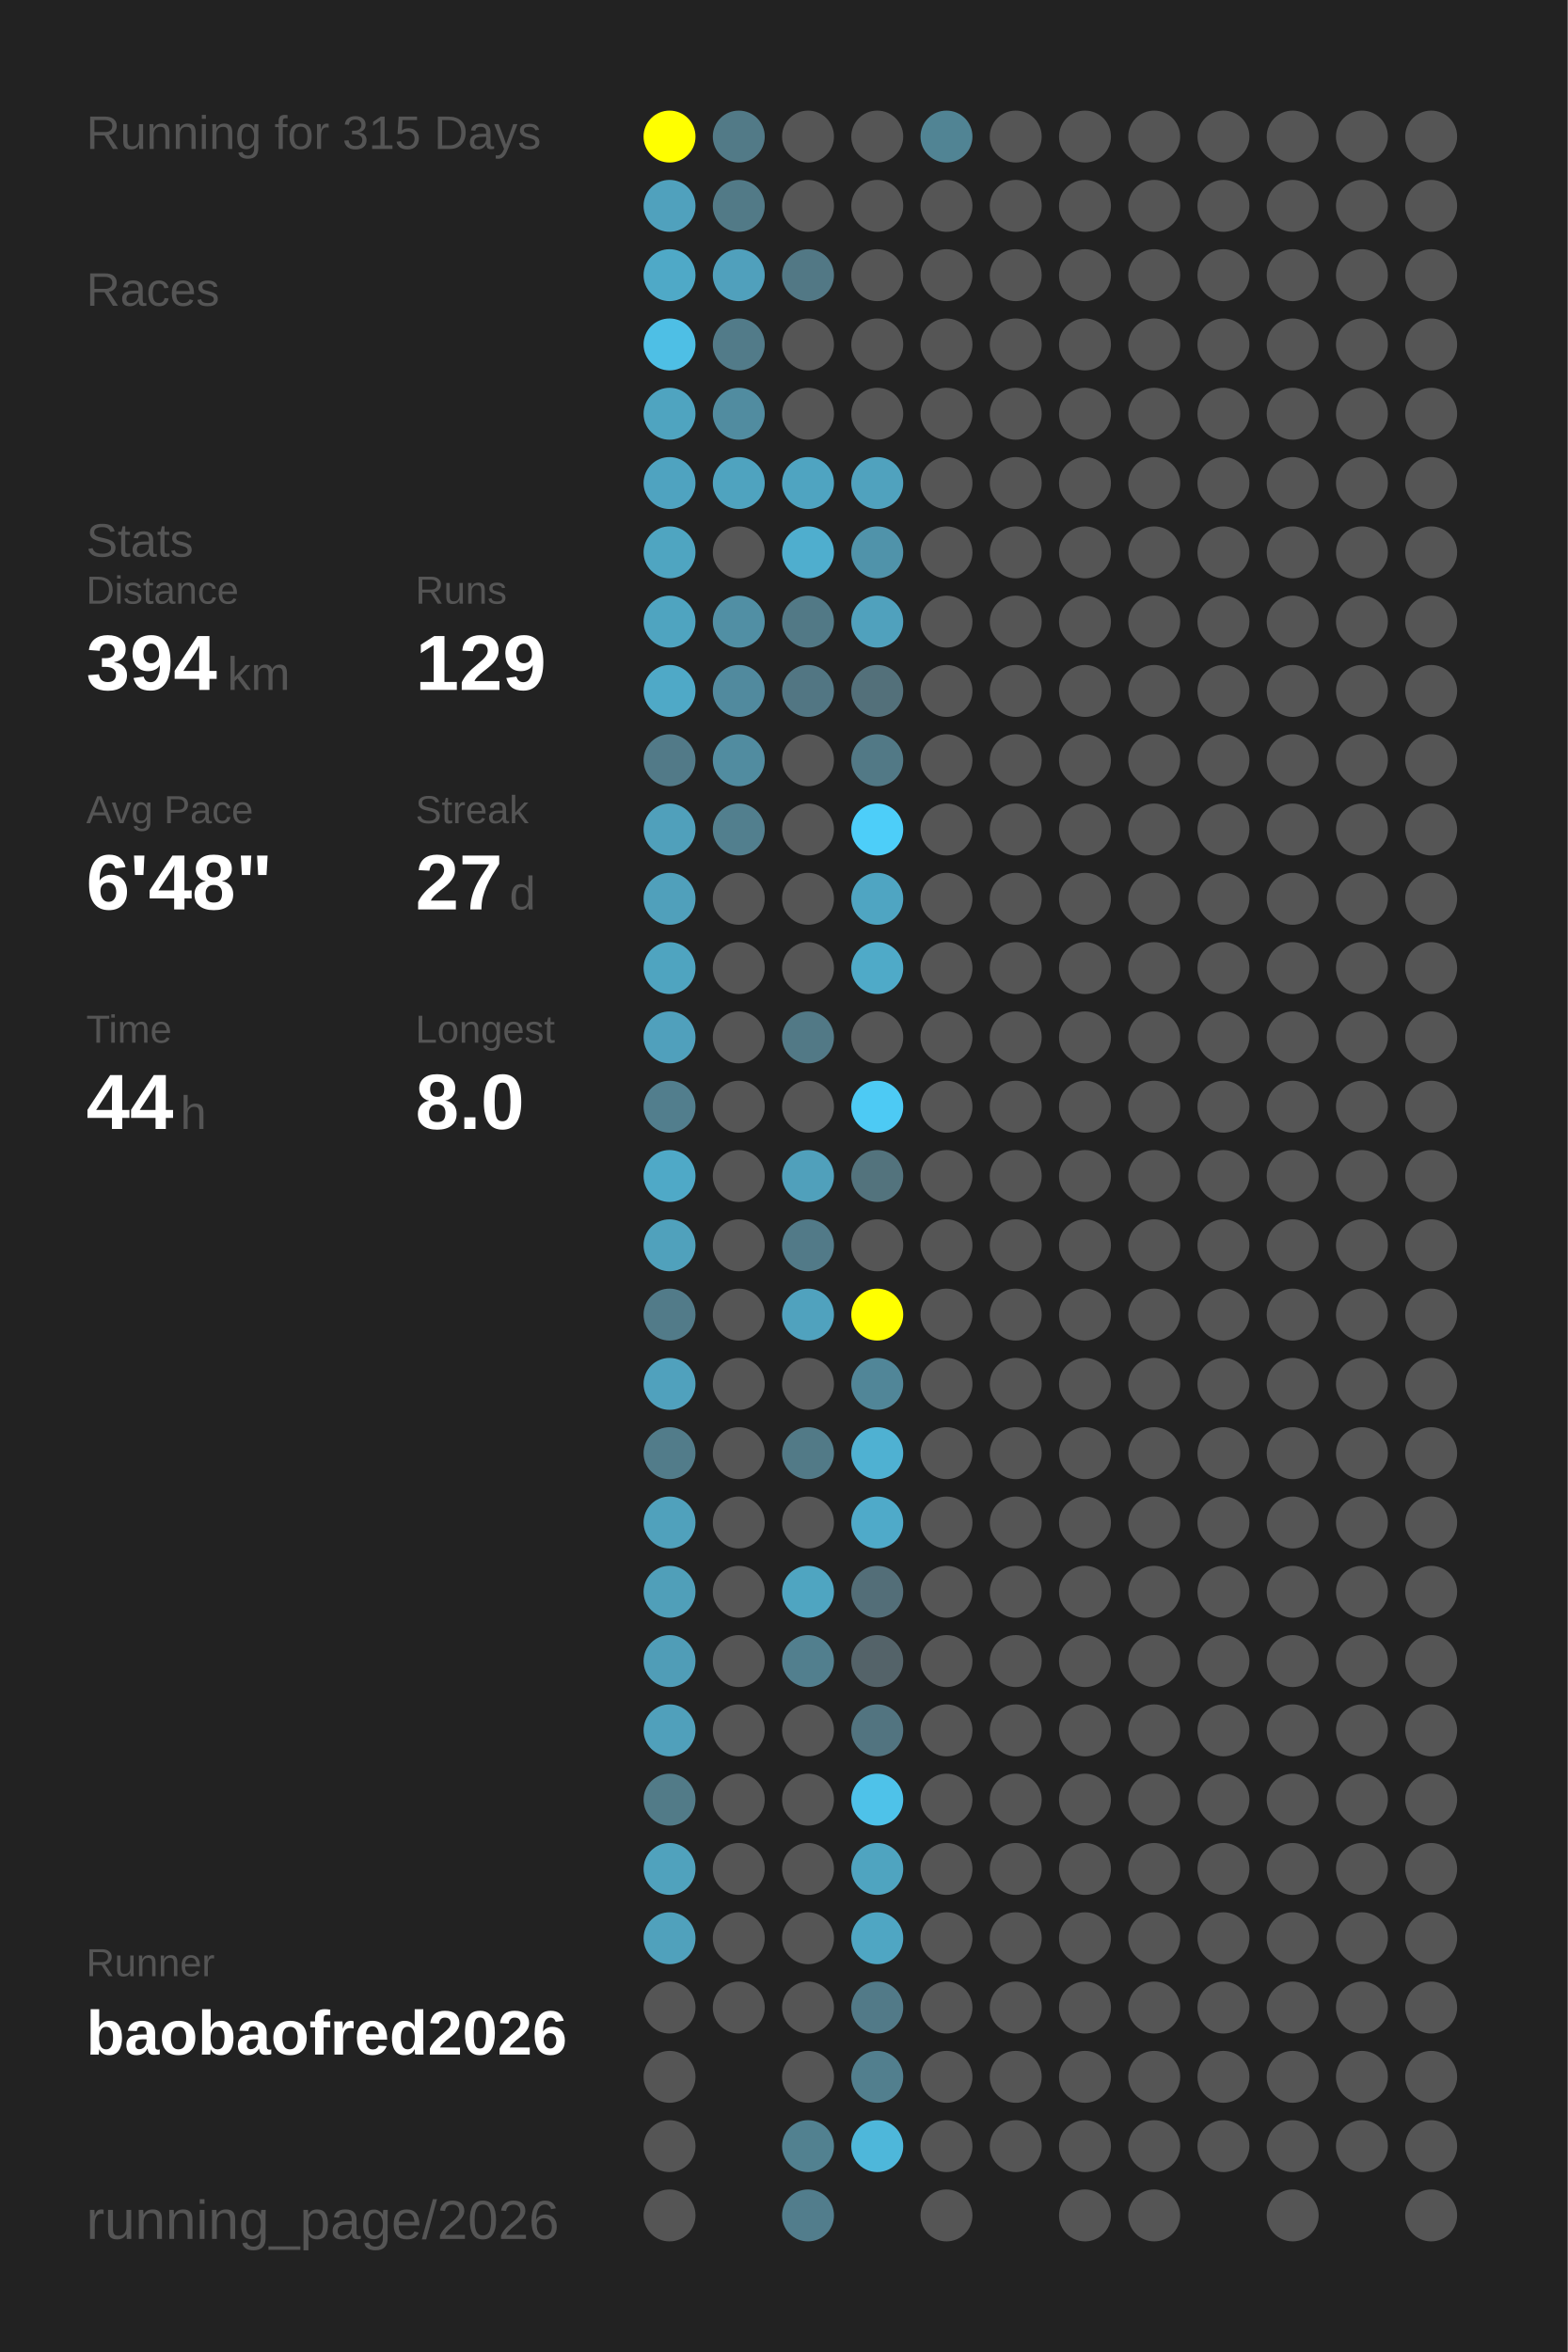
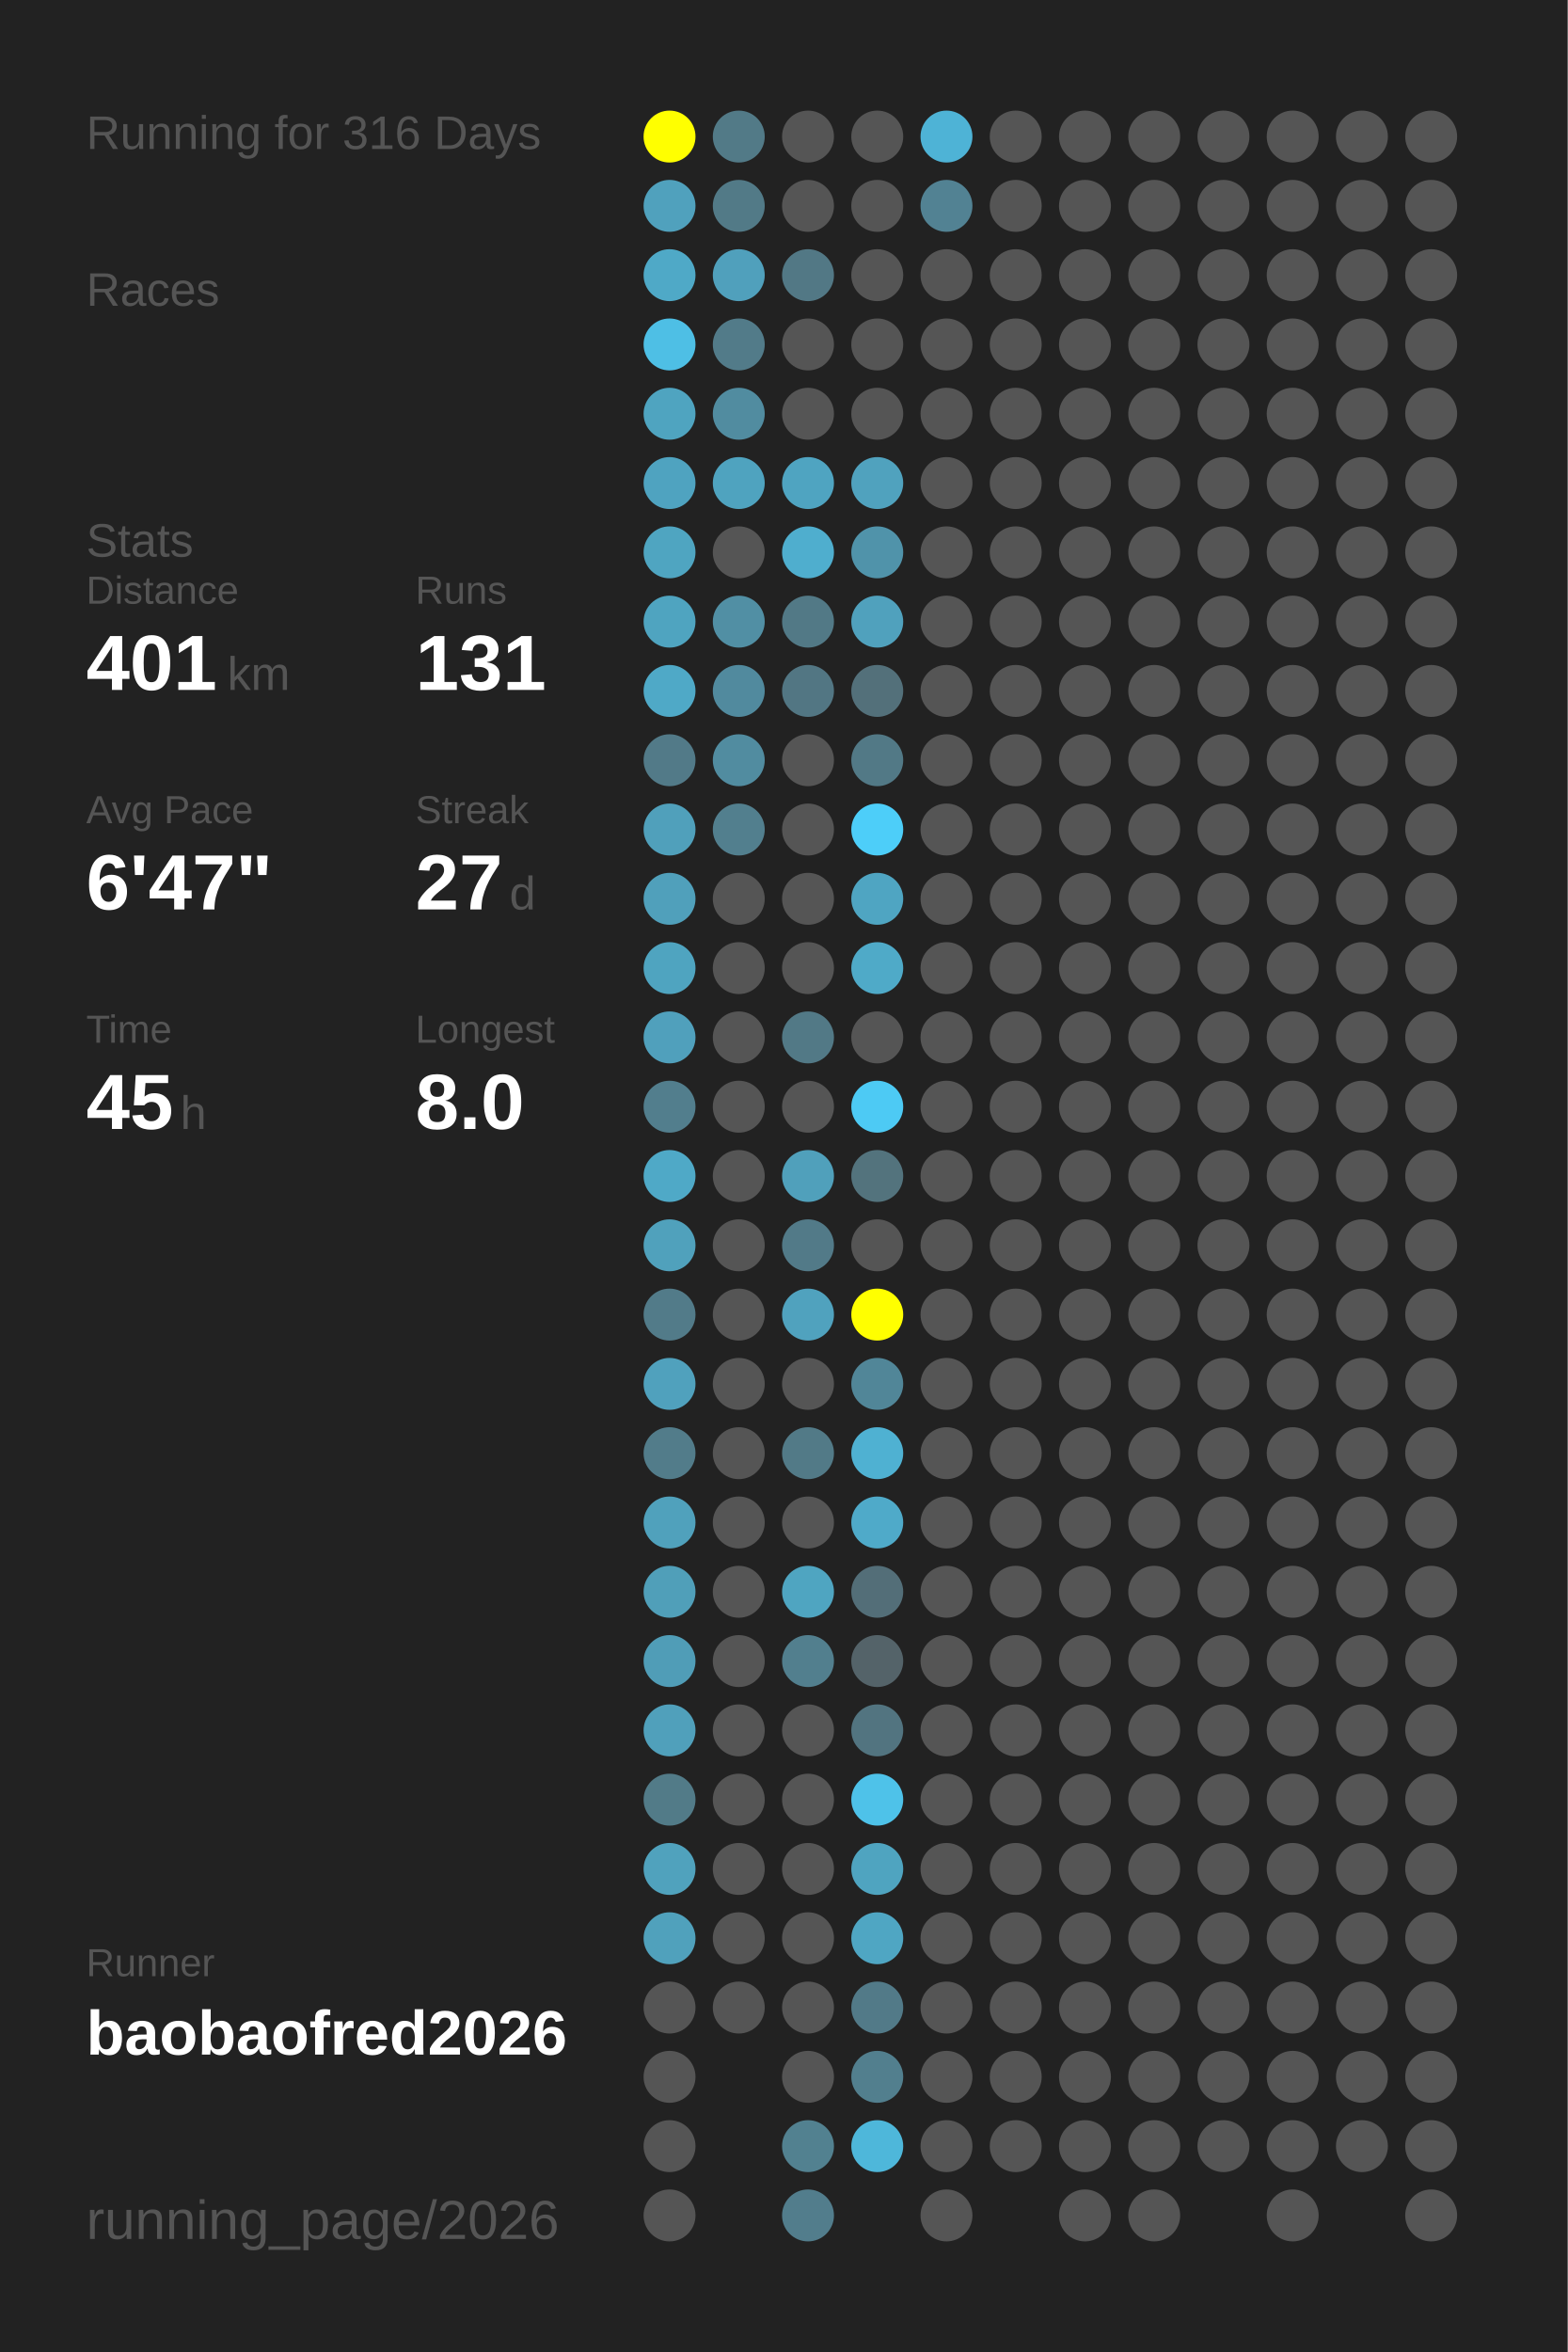
<svg xmlns="http://www.w3.org/2000/svg" baseProfile="full" height="300mm" version="1.1" viewBox="0,0,200,300" width="200mm">
  <defs />
  <rect fill="#222222" height="300" width="200" x="0" y="0" />
-   <text fill="#555555" style="font-size:6px; font-family:Arial;" x="11" y="19">Running for 315 Days</text>
+   <text fill="#555555" style="font-size:6px; font-family:Arial;" x="11" y="19">Running for 316 Days</text>
  <text fill="#555555" style="font-size:6px; font-family:Arial;" x="11" y="39">Races</text>
  <text fill="#555555" style="font-size:6px; font-family:Arial;" x="11" y="71">Stats</text>
  <text fill="#555555" style="font-size:5px; font-family:Arial;" x="11" y="77">Distance</text>
-   <text fill="#FFFFFF" style="font-size:10px; font-family:Arial; font-weight:bold;" x="11" y="88">394</text>
+   <text fill="#FFFFFF" style="font-size:10px; font-family:Arial; font-weight:bold;" x="11" y="88">401</text>
  <text fill="#555555" style="font-size:6px; font-family:Arial;" x="29" y="88">km</text>
  <text fill="#555555" style="font-size:5px; font-family:Arial;" x="53" y="77">Runs</text>
-   <text fill="#FFFFFF" style="font-size:10px; font-family:Arial; font-weight:bold;" x="53" y="88">129</text>
+   <text fill="#FFFFFF" style="font-size:10px; font-family:Arial; font-weight:bold;" x="53" y="88">131</text>
  <text fill="#555555" style="font-size:5px; font-family:Arial;" x="11" y="105">Avg Pace</text>
-   <text fill="#FFFFFF" style="font-size:10px; font-family:Arial; font-weight:bold;" x="11" y="116">6'48"</text>
+   <text fill="#FFFFFF" style="font-size:10px; font-family:Arial; font-weight:bold;" x="11" y="116">6'47"</text>
  <text fill="#555555" style="font-size:5px; font-family:Arial;" x="53" y="105">Streak</text>
  <text fill="#FFFFFF" style="font-size:10px; font-family:Arial; font-weight:bold;" x="53" y="116">27</text>
  <text fill="#555555" style="font-size:6px; font-family:Arial;" x="65" y="116">d</text>
  <text fill="#555555" style="font-size:5px; font-family:Arial;" x="11" y="133">Time</text>
-   <text fill="#FFFFFF" style="font-size:10px; font-family:Arial; font-weight:bold;" x="11" y="144">44</text>
+   <text fill="#FFFFFF" style="font-size:10px; font-family:Arial; font-weight:bold;" x="11" y="144">45</text>
  <text fill="#555555" style="font-size:6px; font-family:Arial;" x="23" y="144">h</text>
  <text fill="#555555" style="font-size:5px; font-family:Arial;" x="53" y="133">Longest</text>
  <text fill="#FFFFFF" style="font-size:10px; font-family:Arial; font-weight:bold;" x="53" y="144">8.0</text>
  <text fill="#555555" style="font-size:5px; font-family:Arial;" x="11" y="252.065">Runner</text>
  <text fill="#FFFFFF" style="font-size:8px; font-family:Arial; font-weight:bold;" x="11" y="262.065">baobaofred2026</text>
  <text fill="#555555" style="font-size:7px; font-family:Arial;" x="11" y="285.581">running_page/2026</text>
  <circle cx="85.417" cy="17.419" fill="#FFFF00" r="3.312" />
  <circle cx="85.417" cy="26.258" fill="#50a1bd" r="3.312" />
  <circle cx="85.417" cy="35.097" fill="#4fa9c7" r="3.312" />
  <circle cx="85.417" cy="43.935" fill="#4ebfe5" r="3.312" />
  <circle cx="85.417" cy="52.774" fill="#4fa4c0" r="3.312" />
  <circle cx="85.417" cy="61.613" fill="#4fa3c0" r="3.312" />
  <circle cx="85.417" cy="70.452" fill="#4fa5c1" r="3.312" />
  <circle cx="85.417" cy="79.29" fill="#4fa4c0" r="3.312" />
  <circle cx="85.417" cy="88.129" fill="#4fa9c7" r="3.312" />
  <circle cx="85.417" cy="96.968" fill="#527a88" r="3.312" />
  <circle cx="85.417" cy="105.806" fill="#50a0bb" r="3.312" />
  <circle cx="85.417" cy="114.645" fill="#50a0bb" r="3.312" />
  <circle cx="85.417" cy="123.484" fill="#4fa4c0" r="3.312" />
  <circle cx="85.417" cy="132.323" fill="#50a0bc" r="3.312" />
  <circle cx="85.417" cy="141.161" fill="#527e8d" r="3.312" />
  <circle cx="85.417" cy="150" fill="#4fa9c7" r="3.312" />
  <circle cx="85.417" cy="158.839" fill="#50a1bc" r="3.312" />
  <circle cx="85.417" cy="167.677" fill="#527b89" r="3.312" />
  <circle cx="85.417" cy="176.516" fill="#50a1bd" r="3.312" />
  <circle cx="85.417" cy="185.355" fill="#527c8a" r="3.312" />
  <circle cx="85.417" cy="194.194" fill="#50a1bc" r="3.312" />
  <circle cx="85.417" cy="203.032" fill="#509fb9" r="3.312" />
  <circle cx="85.417" cy="211.871" fill="#509db7" r="3.312" />
  <circle cx="85.417" cy="220.71" fill="#50a0bb" r="3.312" />
  <circle cx="85.417" cy="229.548" fill="#527b88" r="3.312" />
  <circle cx="85.417" cy="238.387" fill="#50a2bd" r="3.312" />
  <circle cx="85.417" cy="247.226" fill="#50a1bc" r="3.312" />
  <circle cx="85.417" cy="256.065" fill="#555555" r="3.312" />
  <circle cx="85.417" cy="264.903" fill="#555555" r="3.312" />
  <circle cx="85.417" cy="273.742" fill="#555555" r="3.312" />
  <circle cx="85.417" cy="282.581" fill="#555555" r="3.312" />
  <circle cx="94.25" cy="17.419" fill="#527a87" r="3.312" />
  <circle cx="94.25" cy="26.258" fill="#527a87" r="3.312" />
  <circle cx="94.25" cy="35.097" fill="#50a0bc" r="3.312" />
  <circle cx="94.25" cy="43.935" fill="#527b89" r="3.312" />
  <circle cx="94.25" cy="52.774" fill="#518ca0" r="3.312" />
  <circle cx="94.25" cy="61.613" fill="#4fa3bf" r="3.312" />
  <circle cx="94.25" cy="70.452" fill="#555555" r="3.312" />
  <circle cx="94.25" cy="79.29" fill="#518fa4" r="3.312" />
  <circle cx="94.25" cy="88.129" fill="#518a9e" r="3.312" />
  <circle cx="94.25" cy="96.968" fill="#518ca0" r="3.312" />
  <circle cx="94.25" cy="105.806" fill="#527f8e" r="3.312" />
  <circle cx="94.25" cy="114.645" fill="#555555" r="3.312" />
  <circle cx="94.25" cy="123.484" fill="#555555" r="3.312" />
  <circle cx="94.25" cy="132.323" fill="#555555" r="3.312" />
  <circle cx="94.25" cy="141.161" fill="#555555" r="3.312" />
  <circle cx="94.25" cy="150" fill="#555555" r="3.312" />
  <circle cx="94.25" cy="158.839" fill="#555555" r="3.312" />
  <circle cx="94.25" cy="167.677" fill="#555555" r="3.312" />
  <circle cx="94.25" cy="176.516" fill="#555555" r="3.312" />
  <circle cx="94.25" cy="185.355" fill="#555555" r="3.312" />
  <circle cx="94.25" cy="194.194" fill="#555555" r="3.312" />
  <circle cx="94.25" cy="203.032" fill="#555555" r="3.312" />
  <circle cx="94.25" cy="211.871" fill="#555555" r="3.312" />
  <circle cx="94.25" cy="220.71" fill="#555555" r="3.312" />
  <circle cx="94.25" cy="229.548" fill="#555555" r="3.312" />
  <circle cx="94.25" cy="238.387" fill="#555555" r="3.312" />
  <circle cx="94.25" cy="247.226" fill="#555555" r="3.312" />
  <circle cx="94.25" cy="256.065" fill="#555555" r="3.312" />
  <circle cx="103.083" cy="17.419" fill="#555555" r="3.312" />
  <circle cx="103.083" cy="26.258" fill="#555555" r="3.312" />
  <circle cx="103.083" cy="35.097" fill="#527885" r="3.312" />
  <circle cx="103.083" cy="43.935" fill="#555555" r="3.312" />
  <circle cx="103.083" cy="52.774" fill="#555555" r="3.312" />
  <circle cx="103.083" cy="61.613" fill="#4fa4c1" r="3.312" />
  <circle cx="103.083" cy="70.452" fill="#4faece" r="3.312" />
  <circle cx="103.083" cy="79.29" fill="#527986" r="3.312" />
  <circle cx="103.083" cy="88.129" fill="#527683" r="3.312" />
  <circle cx="103.083" cy="96.968" fill="#555555" r="3.312" />
  <circle cx="103.083" cy="105.806" fill="#555555" r="3.312" />
  <circle cx="103.083" cy="114.645" fill="#555555" r="3.312" />
  <circle cx="103.083" cy="123.484" fill="#555555" r="3.312" />
  <circle cx="103.083" cy="132.323" fill="#527986" r="3.312" />
  <circle cx="103.083" cy="141.161" fill="#555555" r="3.312" />
  <circle cx="103.083" cy="150" fill="#50a0bb" r="3.312" />
  <circle cx="103.083" cy="158.839" fill="#527a88" r="3.312" />
  <circle cx="103.083" cy="167.677" fill="#50a2be" r="3.312" />
  <circle cx="103.083" cy="176.516" fill="#555555" r="3.312" />
  <circle cx="103.083" cy="185.355" fill="#527a87" r="3.312" />
  <circle cx="103.083" cy="194.194" fill="#555555" r="3.312" />
  <circle cx="103.083" cy="203.032" fill="#4fa5c1" r="3.312" />
  <circle cx="103.083" cy="211.871" fill="#527f8e" r="3.312" />
  <circle cx="103.083" cy="220.71" fill="#555555" r="3.312" />
  <circle cx="103.083" cy="229.548" fill="#555555" r="3.312" />
  <circle cx="103.083" cy="238.387" fill="#555555" r="3.312" />
  <circle cx="103.083" cy="247.226" fill="#555555" r="3.312" />
  <circle cx="103.083" cy="256.065" fill="#555555" r="3.312" />
  <circle cx="103.083" cy="264.903" fill="#555555" r="3.312" />
  <circle cx="103.083" cy="273.742" fill="#528190" r="3.312" />
  <circle cx="103.083" cy="282.581" fill="#527d8c" r="3.312" />
  <circle cx="111.917" cy="17.419" fill="#555555" r="3.312" />
  <circle cx="111.917" cy="26.258" fill="#555555" r="3.312" />
  <circle cx="111.917" cy="35.097" fill="#555555" r="3.312" />
  <circle cx="111.917" cy="43.935" fill="#555555" r="3.312" />
  <circle cx="111.917" cy="52.774" fill="#555555" r="3.312" />
  <circle cx="111.917" cy="61.613" fill="#50a2be" r="3.312" />
  <circle cx="111.917" cy="70.452" fill="#5093aa" r="3.312" />
  <circle cx="111.917" cy="79.29" fill="#50a1bd" r="3.312" />
  <circle cx="111.917" cy="88.129" fill="#53707a" r="3.312" />
  <circle cx="111.917" cy="96.968" fill="#527986" r="3.312" />
  <circle cx="111.917" cy="105.806" fill="#4dcef9" r="3.312" />
  <circle cx="111.917" cy="114.645" fill="#4fa5c2" r="3.312" />
  <circle cx="111.917" cy="123.484" fill="#4faac8" r="3.312" />
  <circle cx="111.917" cy="132.323" fill="#555555" r="3.312" />
  <circle cx="111.917" cy="141.161" fill="#4dcaf4" r="3.312" />
  <circle cx="111.917" cy="150" fill="#53737d" r="3.312" />
  <circle cx="111.917" cy="158.839" fill="#555555" r="3.312" />
  <circle cx="111.917" cy="167.677" fill="#FFFF00" r="3.312" />
  <circle cx="111.917" cy="176.516" fill="#518698" r="3.312" />
  <circle cx="111.917" cy="185.355" fill="#4fb1d2" r="3.312" />
  <circle cx="111.917" cy="194.194" fill="#4faac9" r="3.312" />
  <circle cx="111.917" cy="203.032" fill="#536e78" r="3.312" />
  <circle cx="111.917" cy="211.871" fill="#546369" r="3.312" />
  <circle cx="111.917" cy="220.71" fill="#527480" r="3.312" />
  <circle cx="111.917" cy="229.548" fill="#4ec2e9" r="3.312" />
  <circle cx="111.917" cy="238.387" fill="#4fa4c0" r="3.312" />
  <circle cx="111.917" cy="247.226" fill="#4fa6c3" r="3.312" />
  <circle cx="111.917" cy="256.065" fill="#527a88" r="3.312" />
  <circle cx="111.917" cy="264.903" fill="#527f8e" r="3.312" />
  <circle cx="111.917" cy="273.742" fill="#4eb7da" r="3.312" />
-   <circle cx="120.75" cy="17.419" fill="#518494" r="3.312" />
-   <circle cx="120.75" cy="26.258" fill="#555555" r="3.312" />
+   <circle cx="120.75" cy="17.419" fill="#4eb3d6" r="3.312" />
+   <circle cx="120.75" cy="26.258" fill="#528293" r="3.312" />
  <circle cx="120.75" cy="35.097" fill="#555555" r="3.312" />
  <circle cx="120.75" cy="43.935" fill="#555555" r="3.312" />
  <circle cx="120.75" cy="52.774" fill="#555555" r="3.312" />
  <circle cx="120.75" cy="61.613" fill="#555555" r="3.312" />
  <circle cx="120.75" cy="70.452" fill="#555555" r="3.312" />
  <circle cx="120.75" cy="79.29" fill="#555555" r="3.312" />
  <circle cx="120.75" cy="88.129" fill="#555555" r="3.312" />
  <circle cx="120.75" cy="96.968" fill="#555555" r="3.312" />
  <circle cx="120.75" cy="105.806" fill="#555555" r="3.312" />
  <circle cx="120.75" cy="114.645" fill="#555555" r="3.312" />
  <circle cx="120.75" cy="123.484" fill="#555555" r="3.312" />
  <circle cx="120.75" cy="132.323" fill="#555555" r="3.312" />
  <circle cx="120.75" cy="141.161" fill="#555555" r="3.312" />
  <circle cx="120.75" cy="150" fill="#555555" r="3.312" />
  <circle cx="120.75" cy="158.839" fill="#555555" r="3.312" />
  <circle cx="120.75" cy="167.677" fill="#555555" r="3.312" />
  <circle cx="120.75" cy="176.516" fill="#555555" r="3.312" />
  <circle cx="120.75" cy="185.355" fill="#555555" r="3.312" />
  <circle cx="120.75" cy="194.194" fill="#555555" r="3.312" />
  <circle cx="120.75" cy="203.032" fill="#555555" r="3.312" />
  <circle cx="120.75" cy="211.871" fill="#555555" r="3.312" />
  <circle cx="120.75" cy="220.71" fill="#555555" r="3.312" />
  <circle cx="120.75" cy="229.548" fill="#555555" r="3.312" />
  <circle cx="120.75" cy="238.387" fill="#555555" r="3.312" />
  <circle cx="120.75" cy="247.226" fill="#555555" r="3.312" />
  <circle cx="120.75" cy="256.065" fill="#555555" r="3.312" />
  <circle cx="120.75" cy="264.903" fill="#555555" r="3.312" />
  <circle cx="120.75" cy="273.742" fill="#555555" r="3.312" />
  <circle cx="120.75" cy="282.581" fill="#555555" r="3.312" />
  <circle cx="129.583" cy="17.419" fill="#555555" r="3.312" />
  <circle cx="129.583" cy="26.258" fill="#555555" r="3.312" />
  <circle cx="129.583" cy="35.097" fill="#555555" r="3.312" />
  <circle cx="129.583" cy="43.935" fill="#555555" r="3.312" />
  <circle cx="129.583" cy="52.774" fill="#555555" r="3.312" />
  <circle cx="129.583" cy="61.613" fill="#555555" r="3.312" />
  <circle cx="129.583" cy="70.452" fill="#555555" r="3.312" />
  <circle cx="129.583" cy="79.29" fill="#555555" r="3.312" />
  <circle cx="129.583" cy="88.129" fill="#555555" r="3.312" />
  <circle cx="129.583" cy="96.968" fill="#555555" r="3.312" />
  <circle cx="129.583" cy="105.806" fill="#555555" r="3.312" />
  <circle cx="129.583" cy="114.645" fill="#555555" r="3.312" />
  <circle cx="129.583" cy="123.484" fill="#555555" r="3.312" />
  <circle cx="129.583" cy="132.323" fill="#555555" r="3.312" />
  <circle cx="129.583" cy="141.161" fill="#555555" r="3.312" />
  <circle cx="129.583" cy="150" fill="#555555" r="3.312" />
  <circle cx="129.583" cy="158.839" fill="#555555" r="3.312" />
  <circle cx="129.583" cy="167.677" fill="#555555" r="3.312" />
  <circle cx="129.583" cy="176.516" fill="#555555" r="3.312" />
  <circle cx="129.583" cy="185.355" fill="#555555" r="3.312" />
  <circle cx="129.583" cy="194.194" fill="#555555" r="3.312" />
  <circle cx="129.583" cy="203.032" fill="#555555" r="3.312" />
  <circle cx="129.583" cy="211.871" fill="#555555" r="3.312" />
  <circle cx="129.583" cy="220.71" fill="#555555" r="3.312" />
  <circle cx="129.583" cy="229.548" fill="#555555" r="3.312" />
  <circle cx="129.583" cy="238.387" fill="#555555" r="3.312" />
  <circle cx="129.583" cy="247.226" fill="#555555" r="3.312" />
  <circle cx="129.583" cy="256.065" fill="#555555" r="3.312" />
  <circle cx="129.583" cy="264.903" fill="#555555" r="3.312" />
  <circle cx="129.583" cy="273.742" fill="#555555" r="3.312" />
  <circle cx="138.417" cy="17.419" fill="#555555" r="3.312" />
  <circle cx="138.417" cy="26.258" fill="#555555" r="3.312" />
  <circle cx="138.417" cy="35.097" fill="#555555" r="3.312" />
  <circle cx="138.417" cy="43.935" fill="#555555" r="3.312" />
  <circle cx="138.417" cy="52.774" fill="#555555" r="3.312" />
  <circle cx="138.417" cy="61.613" fill="#555555" r="3.312" />
  <circle cx="138.417" cy="70.452" fill="#555555" r="3.312" />
  <circle cx="138.417" cy="79.29" fill="#555555" r="3.312" />
  <circle cx="138.417" cy="88.129" fill="#555555" r="3.312" />
  <circle cx="138.417" cy="96.968" fill="#555555" r="3.312" />
  <circle cx="138.417" cy="105.806" fill="#555555" r="3.312" />
  <circle cx="138.417" cy="114.645" fill="#555555" r="3.312" />
  <circle cx="138.417" cy="123.484" fill="#555555" r="3.312" />
  <circle cx="138.417" cy="132.323" fill="#555555" r="3.312" />
  <circle cx="138.417" cy="141.161" fill="#555555" r="3.312" />
  <circle cx="138.417" cy="150" fill="#555555" r="3.312" />
  <circle cx="138.417" cy="158.839" fill="#555555" r="3.312" />
  <circle cx="138.417" cy="167.677" fill="#555555" r="3.312" />
  <circle cx="138.417" cy="176.516" fill="#555555" r="3.312" />
  <circle cx="138.417" cy="185.355" fill="#555555" r="3.312" />
  <circle cx="138.417" cy="194.194" fill="#555555" r="3.312" />
  <circle cx="138.417" cy="203.032" fill="#555555" r="3.312" />
  <circle cx="138.417" cy="211.871" fill="#555555" r="3.312" />
  <circle cx="138.417" cy="220.71" fill="#555555" r="3.312" />
  <circle cx="138.417" cy="229.548" fill="#555555" r="3.312" />
  <circle cx="138.417" cy="238.387" fill="#555555" r="3.312" />
  <circle cx="138.417" cy="247.226" fill="#555555" r="3.312" />
  <circle cx="138.417" cy="256.065" fill="#555555" r="3.312" />
  <circle cx="138.417" cy="264.903" fill="#555555" r="3.312" />
  <circle cx="138.417" cy="273.742" fill="#555555" r="3.312" />
  <circle cx="138.417" cy="282.581" fill="#555555" r="3.312" />
  <circle cx="147.25" cy="17.419" fill="#555555" r="3.312" />
  <circle cx="147.25" cy="26.258" fill="#555555" r="3.312" />
  <circle cx="147.25" cy="35.097" fill="#555555" r="3.312" />
  <circle cx="147.25" cy="43.935" fill="#555555" r="3.312" />
  <circle cx="147.25" cy="52.774" fill="#555555" r="3.312" />
  <circle cx="147.25" cy="61.613" fill="#555555" r="3.312" />
  <circle cx="147.25" cy="70.452" fill="#555555" r="3.312" />
  <circle cx="147.25" cy="79.29" fill="#555555" r="3.312" />
  <circle cx="147.25" cy="88.129" fill="#555555" r="3.312" />
  <circle cx="147.25" cy="96.968" fill="#555555" r="3.312" />
  <circle cx="147.25" cy="105.806" fill="#555555" r="3.312" />
  <circle cx="147.25" cy="114.645" fill="#555555" r="3.312" />
  <circle cx="147.25" cy="123.484" fill="#555555" r="3.312" />
  <circle cx="147.25" cy="132.323" fill="#555555" r="3.312" />
  <circle cx="147.25" cy="141.161" fill="#555555" r="3.312" />
  <circle cx="147.25" cy="150" fill="#555555" r="3.312" />
  <circle cx="147.25" cy="158.839" fill="#555555" r="3.312" />
  <circle cx="147.25" cy="167.677" fill="#555555" r="3.312" />
  <circle cx="147.25" cy="176.516" fill="#555555" r="3.312" />
  <circle cx="147.25" cy="185.355" fill="#555555" r="3.312" />
  <circle cx="147.25" cy="194.194" fill="#555555" r="3.312" />
  <circle cx="147.25" cy="203.032" fill="#555555" r="3.312" />
  <circle cx="147.25" cy="211.871" fill="#555555" r="3.312" />
  <circle cx="147.25" cy="220.71" fill="#555555" r="3.312" />
  <circle cx="147.25" cy="229.548" fill="#555555" r="3.312" />
  <circle cx="147.25" cy="238.387" fill="#555555" r="3.312" />
  <circle cx="147.25" cy="247.226" fill="#555555" r="3.312" />
  <circle cx="147.25" cy="256.065" fill="#555555" r="3.312" />
  <circle cx="147.25" cy="264.903" fill="#555555" r="3.312" />
  <circle cx="147.25" cy="273.742" fill="#555555" r="3.312" />
  <circle cx="147.25" cy="282.581" fill="#555555" r="3.312" />
  <circle cx="156.083" cy="17.419" fill="#555555" r="3.312" />
  <circle cx="156.083" cy="26.258" fill="#555555" r="3.312" />
  <circle cx="156.083" cy="35.097" fill="#555555" r="3.312" />
  <circle cx="156.083" cy="43.935" fill="#555555" r="3.312" />
  <circle cx="156.083" cy="52.774" fill="#555555" r="3.312" />
  <circle cx="156.083" cy="61.613" fill="#555555" r="3.312" />
  <circle cx="156.083" cy="70.452" fill="#555555" r="3.312" />
  <circle cx="156.083" cy="79.29" fill="#555555" r="3.312" />
  <circle cx="156.083" cy="88.129" fill="#555555" r="3.312" />
  <circle cx="156.083" cy="96.968" fill="#555555" r="3.312" />
  <circle cx="156.083" cy="105.806" fill="#555555" r="3.312" />
  <circle cx="156.083" cy="114.645" fill="#555555" r="3.312" />
  <circle cx="156.083" cy="123.484" fill="#555555" r="3.312" />
  <circle cx="156.083" cy="132.323" fill="#555555" r="3.312" />
  <circle cx="156.083" cy="141.161" fill="#555555" r="3.312" />
  <circle cx="156.083" cy="150" fill="#555555" r="3.312" />
  <circle cx="156.083" cy="158.839" fill="#555555" r="3.312" />
  <circle cx="156.083" cy="167.677" fill="#555555" r="3.312" />
  <circle cx="156.083" cy="176.516" fill="#555555" r="3.312" />
  <circle cx="156.083" cy="185.355" fill="#555555" r="3.312" />
  <circle cx="156.083" cy="194.194" fill="#555555" r="3.312" />
  <circle cx="156.083" cy="203.032" fill="#555555" r="3.312" />
  <circle cx="156.083" cy="211.871" fill="#555555" r="3.312" />
  <circle cx="156.083" cy="220.71" fill="#555555" r="3.312" />
  <circle cx="156.083" cy="229.548" fill="#555555" r="3.312" />
  <circle cx="156.083" cy="238.387" fill="#555555" r="3.312" />
  <circle cx="156.083" cy="247.226" fill="#555555" r="3.312" />
  <circle cx="156.083" cy="256.065" fill="#555555" r="3.312" />
  <circle cx="156.083" cy="264.903" fill="#555555" r="3.312" />
  <circle cx="156.083" cy="273.742" fill="#555555" r="3.312" />
  <circle cx="164.917" cy="17.419" fill="#555555" r="3.312" />
  <circle cx="164.917" cy="26.258" fill="#555555" r="3.312" />
  <circle cx="164.917" cy="35.097" fill="#555555" r="3.312" />
  <circle cx="164.917" cy="43.935" fill="#555555" r="3.312" />
  <circle cx="164.917" cy="52.774" fill="#555555" r="3.312" />
  <circle cx="164.917" cy="61.613" fill="#555555" r="3.312" />
  <circle cx="164.917" cy="70.452" fill="#555555" r="3.312" />
  <circle cx="164.917" cy="79.29" fill="#555555" r="3.312" />
  <circle cx="164.917" cy="88.129" fill="#555555" r="3.312" />
  <circle cx="164.917" cy="96.968" fill="#555555" r="3.312" />
  <circle cx="164.917" cy="105.806" fill="#555555" r="3.312" />
  <circle cx="164.917" cy="114.645" fill="#555555" r="3.312" />
  <circle cx="164.917" cy="123.484" fill="#555555" r="3.312" />
  <circle cx="164.917" cy="132.323" fill="#555555" r="3.312" />
  <circle cx="164.917" cy="141.161" fill="#555555" r="3.312" />
  <circle cx="164.917" cy="150" fill="#555555" r="3.312" />
  <circle cx="164.917" cy="158.839" fill="#555555" r="3.312" />
  <circle cx="164.917" cy="167.677" fill="#555555" r="3.312" />
  <circle cx="164.917" cy="176.516" fill="#555555" r="3.312" />
  <circle cx="164.917" cy="185.355" fill="#555555" r="3.312" />
  <circle cx="164.917" cy="194.194" fill="#555555" r="3.312" />
  <circle cx="164.917" cy="203.032" fill="#555555" r="3.312" />
  <circle cx="164.917" cy="211.871" fill="#555555" r="3.312" />
  <circle cx="164.917" cy="220.71" fill="#555555" r="3.312" />
  <circle cx="164.917" cy="229.548" fill="#555555" r="3.312" />
  <circle cx="164.917" cy="238.387" fill="#555555" r="3.312" />
  <circle cx="164.917" cy="247.226" fill="#555555" r="3.312" />
  <circle cx="164.917" cy="256.065" fill="#555555" r="3.312" />
  <circle cx="164.917" cy="264.903" fill="#555555" r="3.312" />
  <circle cx="164.917" cy="273.742" fill="#555555" r="3.312" />
  <circle cx="164.917" cy="282.581" fill="#555555" r="3.312" />
  <circle cx="173.75" cy="17.419" fill="#555555" r="3.312" />
  <circle cx="173.75" cy="26.258" fill="#555555" r="3.312" />
  <circle cx="173.75" cy="35.097" fill="#555555" r="3.312" />
  <circle cx="173.75" cy="43.935" fill="#555555" r="3.312" />
  <circle cx="173.75" cy="52.774" fill="#555555" r="3.312" />
  <circle cx="173.75" cy="61.613" fill="#555555" r="3.312" />
  <circle cx="173.75" cy="70.452" fill="#555555" r="3.312" />
  <circle cx="173.75" cy="79.29" fill="#555555" r="3.312" />
  <circle cx="173.75" cy="88.129" fill="#555555" r="3.312" />
  <circle cx="173.75" cy="96.968" fill="#555555" r="3.312" />
  <circle cx="173.75" cy="105.806" fill="#555555" r="3.312" />
  <circle cx="173.75" cy="114.645" fill="#555555" r="3.312" />
  <circle cx="173.75" cy="123.484" fill="#555555" r="3.312" />
  <circle cx="173.75" cy="132.323" fill="#555555" r="3.312" />
  <circle cx="173.75" cy="141.161" fill="#555555" r="3.312" />
  <circle cx="173.75" cy="150" fill="#555555" r="3.312" />
  <circle cx="173.75" cy="158.839" fill="#555555" r="3.312" />
  <circle cx="173.75" cy="167.677" fill="#555555" r="3.312" />
  <circle cx="173.75" cy="176.516" fill="#555555" r="3.312" />
  <circle cx="173.75" cy="185.355" fill="#555555" r="3.312" />
  <circle cx="173.75" cy="194.194" fill="#555555" r="3.312" />
  <circle cx="173.75" cy="203.032" fill="#555555" r="3.312" />
  <circle cx="173.75" cy="211.871" fill="#555555" r="3.312" />
  <circle cx="173.75" cy="220.71" fill="#555555" r="3.312" />
  <circle cx="173.75" cy="229.548" fill="#555555" r="3.312" />
  <circle cx="173.75" cy="238.387" fill="#555555" r="3.312" />
  <circle cx="173.75" cy="247.226" fill="#555555" r="3.312" />
  <circle cx="173.75" cy="256.065" fill="#555555" r="3.312" />
  <circle cx="173.75" cy="264.903" fill="#555555" r="3.312" />
  <circle cx="173.75" cy="273.742" fill="#555555" r="3.312" />
  <circle cx="182.583" cy="17.419" fill="#555555" r="3.312" />
  <circle cx="182.583" cy="26.258" fill="#555555" r="3.312" />
  <circle cx="182.583" cy="35.097" fill="#555555" r="3.312" />
  <circle cx="182.583" cy="43.935" fill="#555555" r="3.312" />
  <circle cx="182.583" cy="52.774" fill="#555555" r="3.312" />
  <circle cx="182.583" cy="61.613" fill="#555555" r="3.312" />
  <circle cx="182.583" cy="70.452" fill="#555555" r="3.312" />
  <circle cx="182.583" cy="79.29" fill="#555555" r="3.312" />
  <circle cx="182.583" cy="88.129" fill="#555555" r="3.312" />
  <circle cx="182.583" cy="96.968" fill="#555555" r="3.312" />
  <circle cx="182.583" cy="105.806" fill="#555555" r="3.312" />
  <circle cx="182.583" cy="114.645" fill="#555555" r="3.312" />
  <circle cx="182.583" cy="123.484" fill="#555555" r="3.312" />
  <circle cx="182.583" cy="132.323" fill="#555555" r="3.312" />
  <circle cx="182.583" cy="141.161" fill="#555555" r="3.312" />
  <circle cx="182.583" cy="150" fill="#555555" r="3.312" />
  <circle cx="182.583" cy="158.839" fill="#555555" r="3.312" />
  <circle cx="182.583" cy="167.677" fill="#555555" r="3.312" />
  <circle cx="182.583" cy="176.516" fill="#555555" r="3.312" />
  <circle cx="182.583" cy="185.355" fill="#555555" r="3.312" />
  <circle cx="182.583" cy="194.194" fill="#555555" r="3.312" />
  <circle cx="182.583" cy="203.032" fill="#555555" r="3.312" />
  <circle cx="182.583" cy="211.871" fill="#555555" r="3.312" />
  <circle cx="182.583" cy="220.71" fill="#555555" r="3.312" />
  <circle cx="182.583" cy="229.548" fill="#555555" r="3.312" />
  <circle cx="182.583" cy="238.387" fill="#555555" r="3.312" />
  <circle cx="182.583" cy="247.226" fill="#555555" r="3.312" />
  <circle cx="182.583" cy="256.065" fill="#555555" r="3.312" />
  <circle cx="182.583" cy="264.903" fill="#555555" r="3.312" />
  <circle cx="182.583" cy="273.742" fill="#555555" r="3.312" />
  <circle cx="182.583" cy="282.581" fill="#555555" r="3.312" />
</svg>
